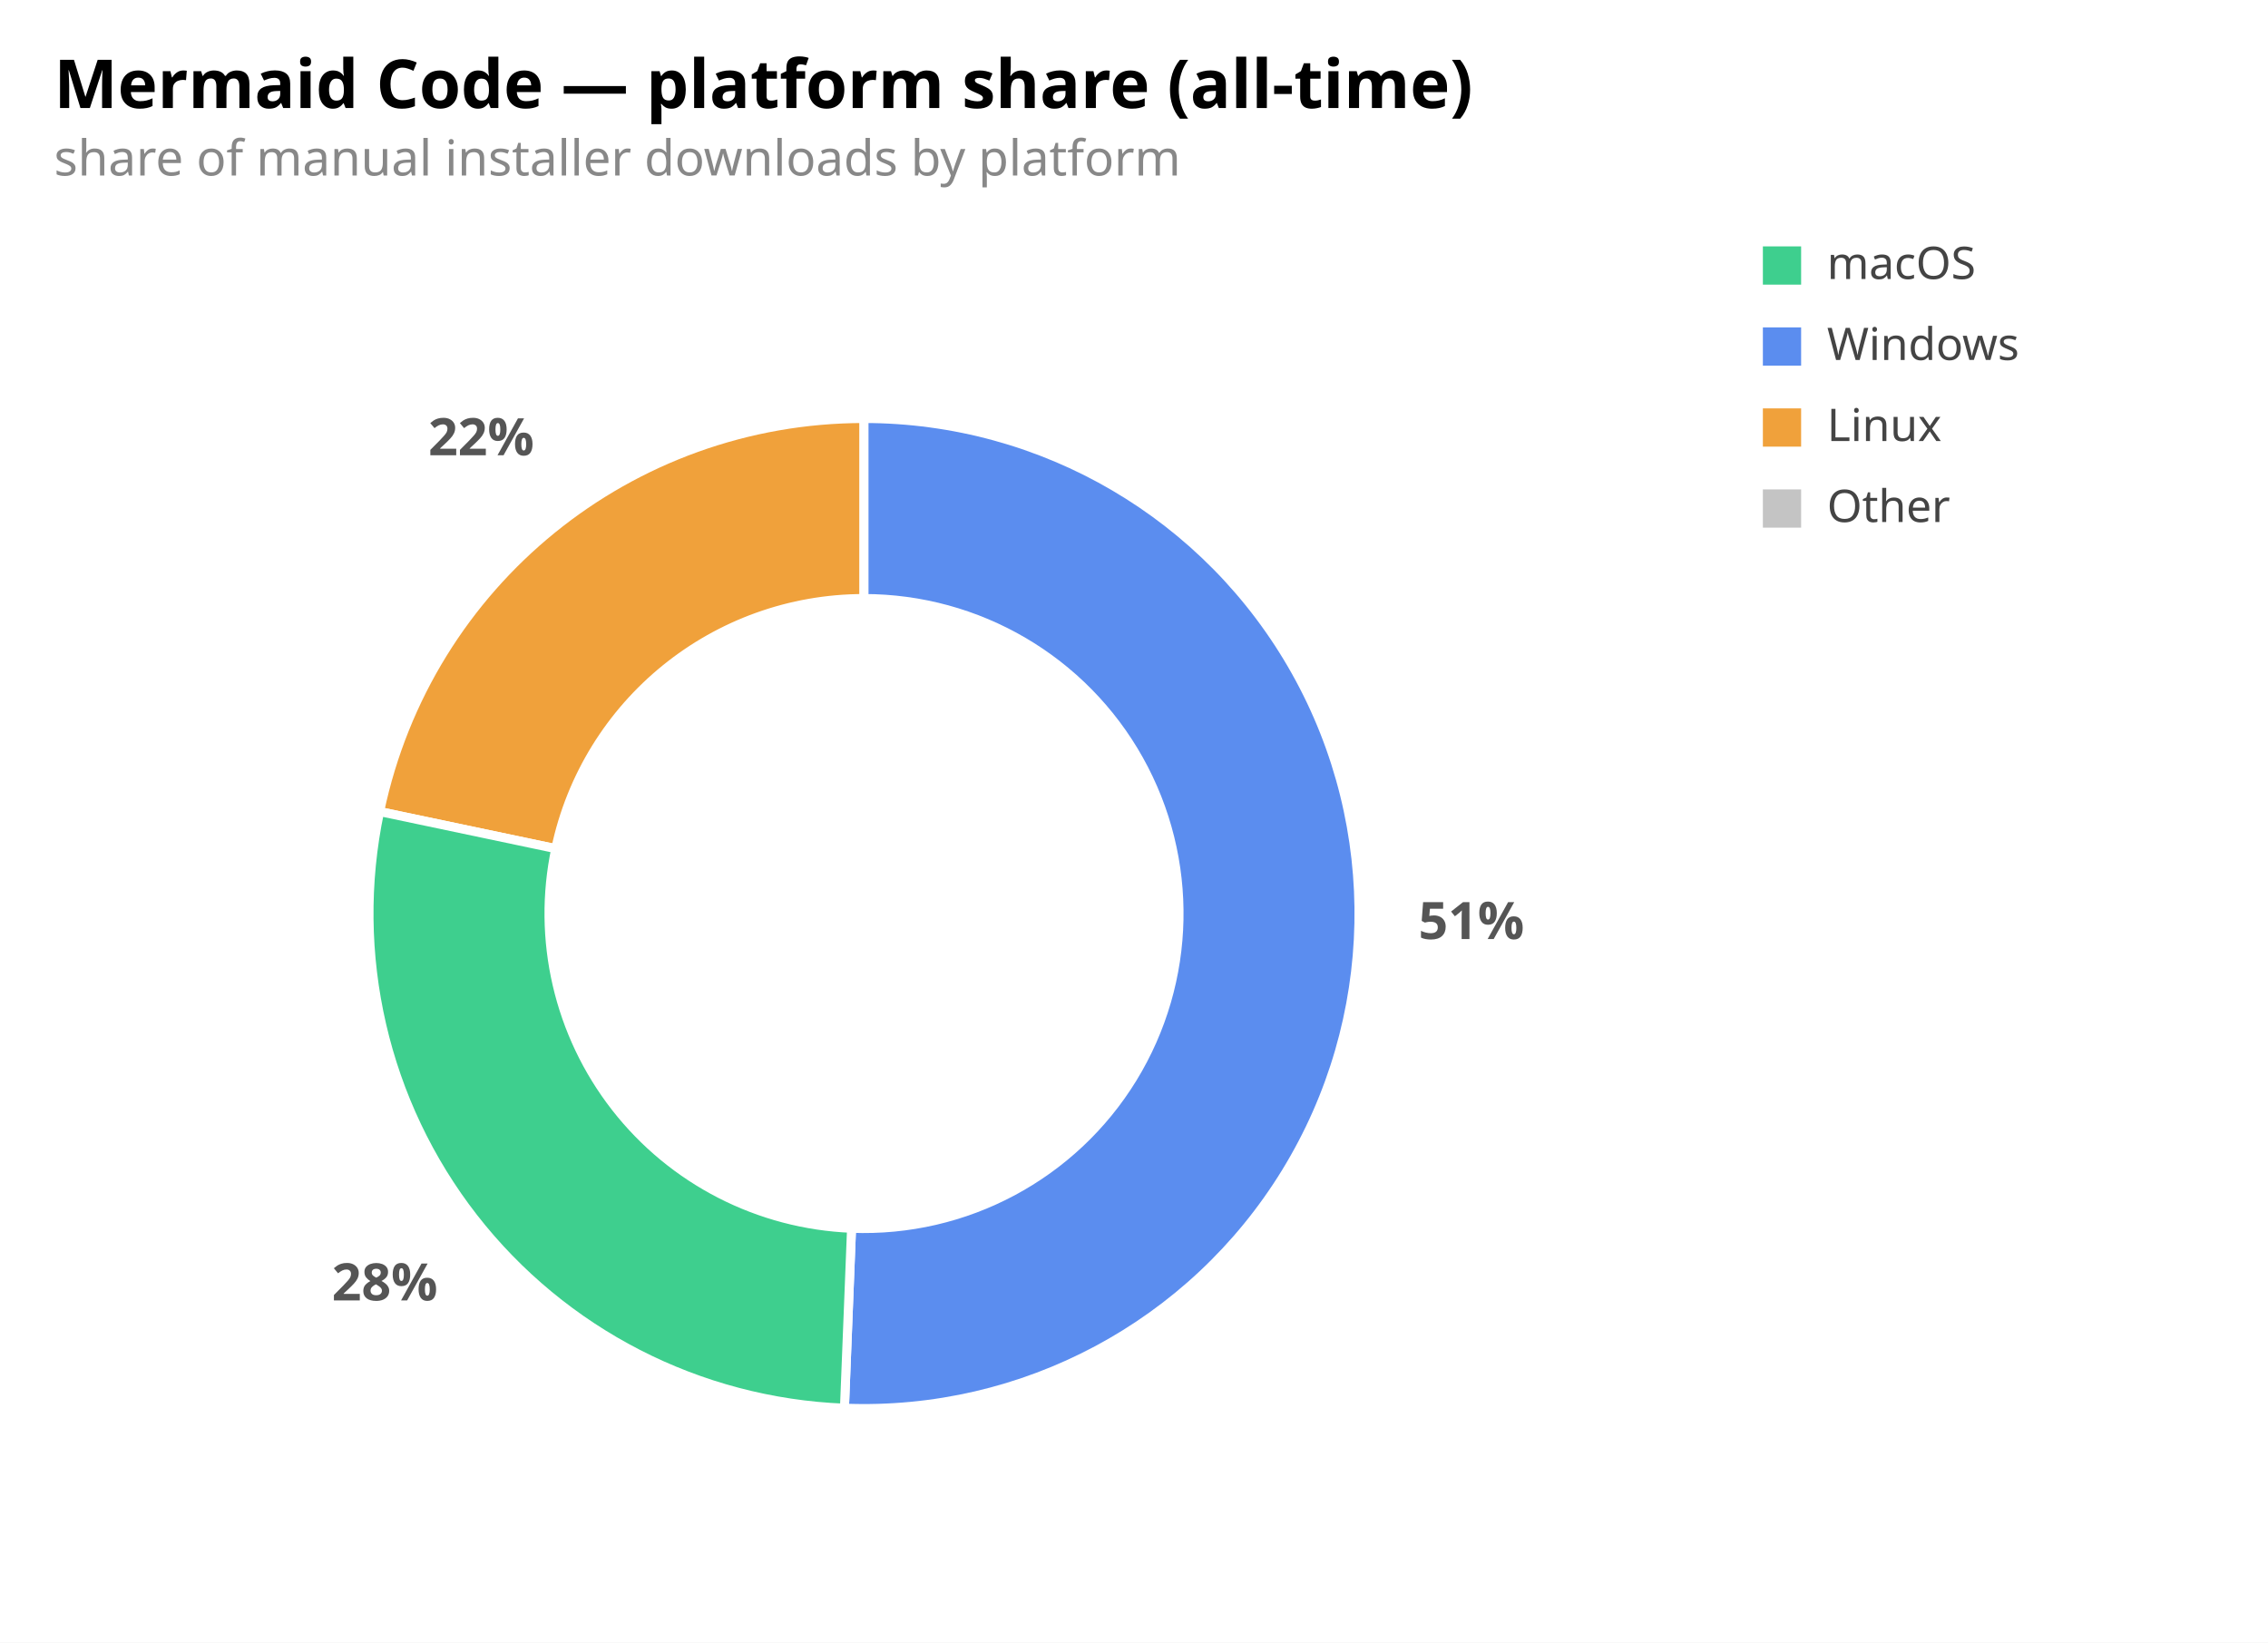
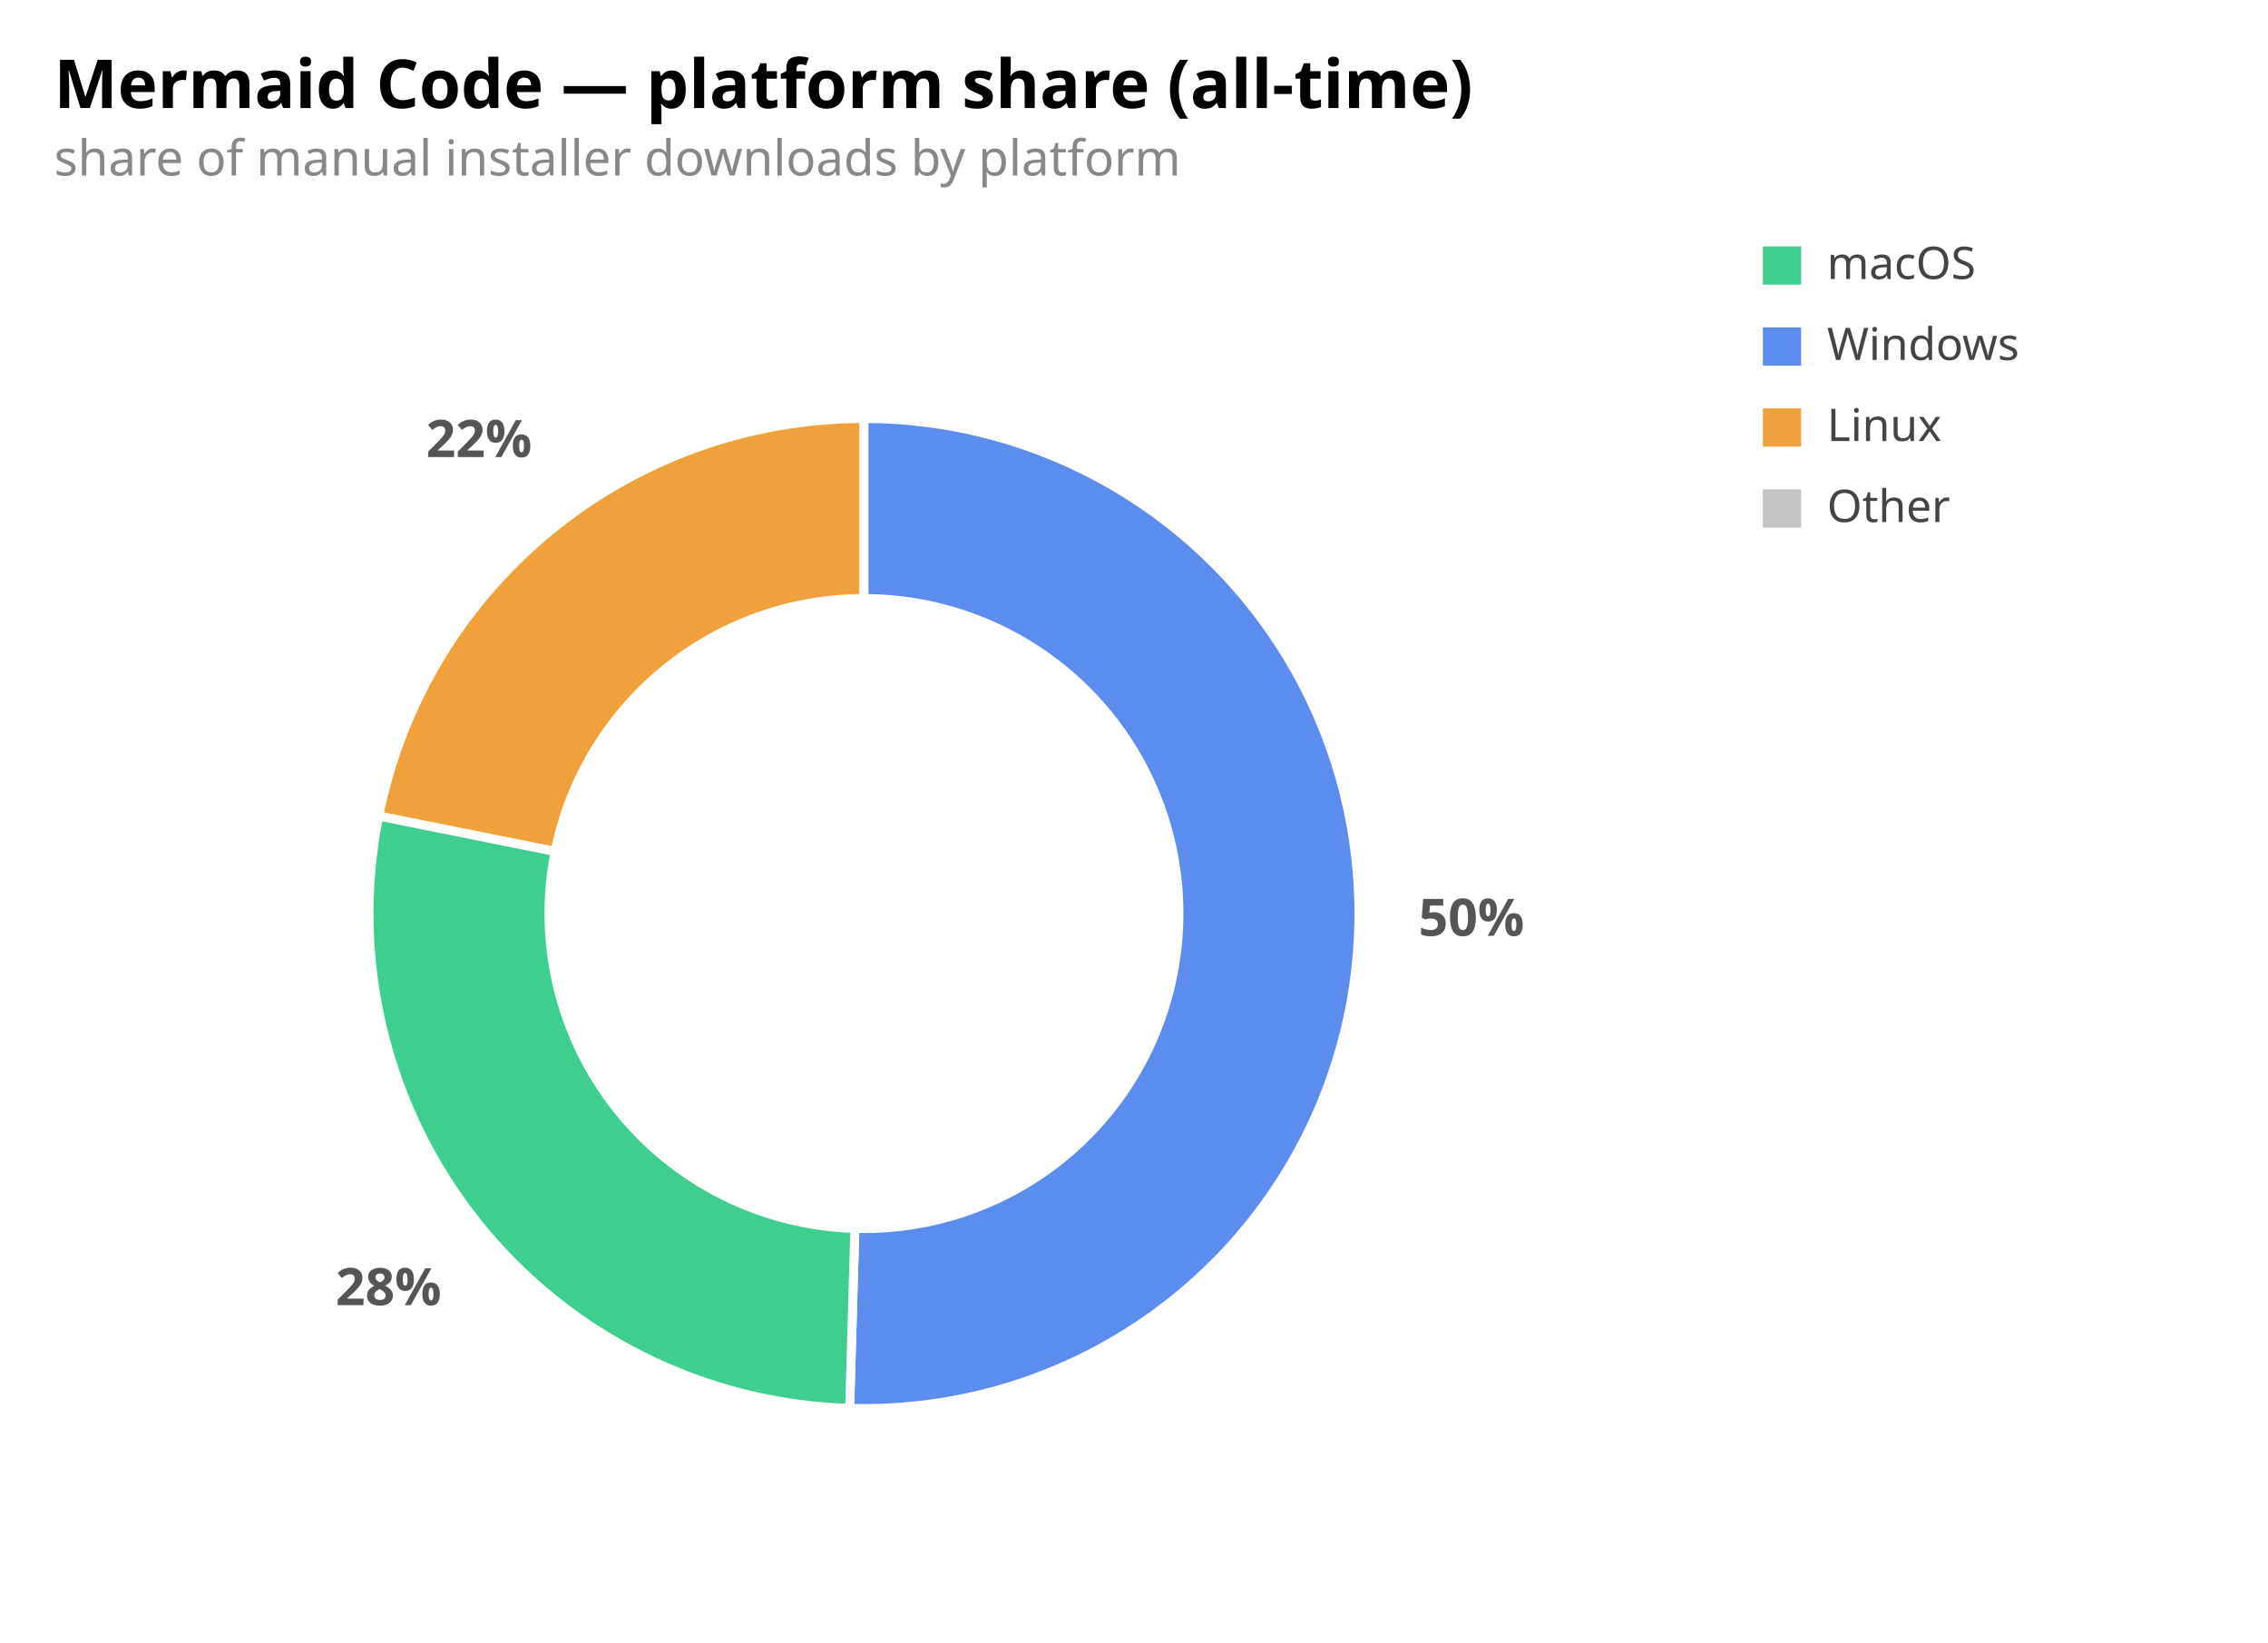
<svg xmlns="http://www.w3.org/2000/svg" version="1.1" class="marks" width="504" height="365" viewBox="0 0 504 365">
  <rect width="504" height="365" fill="white" />
  <g fill="none" stroke-miterlimit="4" transform="translate(12,53)">
    <g class="mark-group role-frame root" role="graphics-object" aria-roledescription="group mark container">
      <g transform="translate(0,0)">
        <path class="background" aria-hidden="true" d="M0,0h360v300h-360Z" />
        <g>
          <g class="mark-arc role-mark layer_0_marks" role="graphics-object" aria-roledescription="arc mark container">
-             <path aria-label="downloads: 69; platform: Linux" role="graphics-symbol" aria-roledescription="arc mark" transform="translate(180,150)" d="M0,-110A110,110,0,0,0,-107.641,-22.658L-68.499,-14.419A70,70,0,0,1,0,-70Z" fill="#f0a13b" stroke="white" stroke-width="2" />
-             <path aria-label="downloads: 161; platform: Windows" role="graphics-symbol" aria-roledescription="arc mark" transform="translate(180,150)" d="M-4.346,109.914A110,110,0,1,0,0,-110L0,-70A70,70,0,1,1,-2.765,69.945Z" fill="#5b8def" stroke="white" stroke-width="2" />
-             <path aria-label="downloads: 88; platform: macOS" role="graphics-symbol" aria-roledescription="arc mark" transform="translate(180,150)" d="M-107.641,-22.658A110,110,0,0,0,-4.346,109.914L-2.765,69.945A70,70,0,0,1,-68.499,-14.419Z" fill="#3ecf8e" stroke="white" stroke-width="2" />
+             <path aria-label="downloads: 71; platform: Linux" role="graphics-symbol" aria-roledescription="arc mark" transform="translate(180,150)" d="M0,-110A110,110,0,0,0,-107.847,-21.655L-68.63,-13.781A70,70,0,0,1,0,-70Z" fill="#f0a13b" stroke="white" stroke-width="2" />
+             <path aria-label="downloads: 164; platform: Windows" role="graphics-symbol" aria-roledescription="arc mark" transform="translate(180,150)" d="M-3.189,109.954A110,110,0,1,0,0,-110L0,-70A70,70,0,1,1,-2.03,69.971Z" fill="#5b8def" stroke="white" stroke-width="2" />
+             <path aria-label="downloads: 90; platform: macOS" role="graphics-symbol" aria-roledescription="arc mark" transform="translate(180,150)" d="M-107.847,-21.655A110,110,0,0,0,-3.189,109.954L-2.03,69.971A70,70,0,0,1,-68.63,-13.781Z" fill="#3ecf8e" stroke="white" stroke-width="2" />
          </g>
          <g class="mark-text role-mark layer_1_marks" role="graphics-object" aria-roledescription="text mark container">
-             <text aria-label="downloads: 69; platform: Linux; frac: 22%" role="graphics-symbol" aria-roledescription="text mark" text-anchor="middle" transform="translate(94.93814,48.16928)" font-family="sans-serif" font-size="11.5px" font-weight="600" fill="#555" opacity="1">22%</text>
-             <text aria-label="downloads: 161; platform: Windows; frac: 51%" role="graphics-symbol" aria-roledescription="text mark" text-anchor="middle" transform="translate(314.9736,155.6672)" font-family="sans-serif" font-size="11.5px" font-weight="600" fill="#555" opacity="1">51%</text>
-             <text aria-label="downloads: 88; platform: macOS; frac: 28%" role="graphics-symbol" aria-roledescription="text mark" text-anchor="middle" transform="translate(73.50916,235.9741)" font-family="sans-serif" font-size="11.5px" font-weight="600" fill="#555" opacity="1">28%</text>
+             <text aria-label="downloads: 71; platform: Linux; frac: 22%" role="graphics-symbol" aria-roledescription="text mark" text-anchor="middle" transform="translate(94.45151,48.56602)" font-family="sans-serif" font-size="11.5px" font-weight="600" fill="#555" opacity="1">22%</text>
+             <text aria-label="downloads: 164; platform: Windows; frac: 50%" role="graphics-symbol" aria-roledescription="text mark" text-anchor="middle" transform="translate(314.9858,154.9574)" font-family="sans-serif" font-size="11.5px" font-weight="600" fill="#555" opacity="1">50%</text>
+             <text aria-label="downloads: 90; platform: macOS; frac: 28%" role="graphics-symbol" aria-roledescription="text mark" text-anchor="middle" transform="translate(74.33662,237.0253)" font-family="sans-serif" font-size="11.5px" font-weight="600" fill="#555" opacity="1">28%</text>
          </g>
          <g class="mark-group role-legend" role="graphics-symbol" aria-roledescription="legend" aria-label="Symbol legend for fill color with 4 values: macOS, Windows, Linux, Other">
            <g transform="translate(378,0)">
              <path class="background" aria-hidden="true" d="M0,0h72v68h-72Z" pointer-events="none" />
              <g>
                <g class="mark-group role-legend-entry">
                  <g transform="translate(0,0)">
                    <path class="background" aria-hidden="true" d="M0,0h0v0h0Z" pointer-events="none" />
                    <g>
                      <g class="mark-group role-scope" role="graphics-object" aria-roledescription="group mark container">
                        <g transform="translate(0,0)">
                          <path class="background" aria-hidden="true" d="M0,0h72v14h-72Z" pointer-events="none" opacity="1" />
                          <g>
                            <g class="mark-symbol role-legend-symbol" pointer-events="none">
                              <path transform="translate(6,6)" d="M-5,-5h10v10h-10Z" fill="#3ecf8e" stroke="white" stroke-width="1.5" opacity="1" />
                            </g>
                            <g class="mark-text role-legend-label" pointer-events="none">
                              <text text-anchor="start" transform="translate(16,9)" font-family="sans-serif" font-size="10px" fill="#444" opacity="1">macOS</text>
                            </g>
                          </g>
                          <path class="foreground" aria-hidden="true" d="" pointer-events="none" display="none" />
                        </g>
                        <g transform="translate(0,18)">
                          <path class="background" aria-hidden="true" d="M0,0h72v14h-72Z" pointer-events="none" opacity="1" />
                          <g>
                            <g class="mark-symbol role-legend-symbol" pointer-events="none">
                              <path transform="translate(6,6)" d="M-5,-5h10v10h-10Z" fill="#5b8def" stroke="white" stroke-width="1.5" opacity="1" />
                            </g>
                            <g class="mark-text role-legend-label" pointer-events="none">
                              <text text-anchor="start" transform="translate(16,9)" font-family="sans-serif" font-size="10px" fill="#444" opacity="1">Windows</text>
                            </g>
                          </g>
                          <path class="foreground" aria-hidden="true" d="" pointer-events="none" display="none" />
                        </g>
                        <g transform="translate(0,36)">
                          <path class="background" aria-hidden="true" d="M0,0h72v14h-72Z" pointer-events="none" opacity="1" />
                          <g>
                            <g class="mark-symbol role-legend-symbol" pointer-events="none">
                              <path transform="translate(6,6)" d="M-5,-5h10v10h-10Z" fill="#f0a13b" stroke="white" stroke-width="1.5" opacity="1" />
                            </g>
                            <g class="mark-text role-legend-label" pointer-events="none">
                              <text text-anchor="start" transform="translate(16,9)" font-family="sans-serif" font-size="10px" fill="#444" opacity="1">Linux</text>
                            </g>
                          </g>
                          <path class="foreground" aria-hidden="true" d="" pointer-events="none" display="none" />
                        </g>
                        <g transform="translate(0,54)">
                          <path class="background" aria-hidden="true" d="M0,0h72v14h-72Z" pointer-events="none" opacity="1" />
                          <g>
                            <g class="mark-symbol role-legend-symbol" pointer-events="none">
                              <path transform="translate(6,6)" d="M-5,-5h10v10h-10Z" fill="#c4c4c4" stroke="white" stroke-width="1.5" opacity="1" />
                            </g>
                            <g class="mark-text role-legend-label" pointer-events="none">
                              <text text-anchor="start" transform="translate(16,9)" font-family="sans-serif" font-size="10px" fill="#444" opacity="1">Other</text>
                            </g>
                          </g>
                          <path class="foreground" aria-hidden="true" d="" pointer-events="none" display="none" />
                        </g>
                      </g>
                    </g>
                    <path class="foreground" aria-hidden="true" d="" pointer-events="none" display="none" />
                  </g>
                </g>
              </g>
              <path class="foreground" aria-hidden="true" d="" pointer-events="none" display="none" />
            </g>
          </g>
          <g class="mark-group role-title">
            <g transform="translate(0,-41)">
              <path class="background" aria-hidden="true" d="M0,0h0v0h0Z" pointer-events="none" />
              <g>
                <g class="mark-text role-title-text" role="graphics-symbol" aria-roledescription="title" aria-label="Title text 'Mermaid Code — platform share (all-time)'" pointer-events="none">
                  <text text-anchor="start" transform="translate(0,12)" font-family="sans-serif" font-size="15px" font-weight="600" fill="#000" opacity="1">Mermaid Code — platform share (all-time)</text>
                </g>
                <g class="mark-text role-title-subtitle" role="graphics-symbol" aria-roledescription="subtitle" aria-label="Subtitle text 'share of manual installer downloads by platform'" pointer-events="none">
                  <text text-anchor="start" transform="translate(0,27)" font-family="sans-serif" font-size="11px" fill="#888" opacity="1">share of manual installer downloads by platform</text>
                </g>
              </g>
              <path class="foreground" aria-hidden="true" d="" pointer-events="none" display="none" />
            </g>
          </g>
        </g>
        <path class="foreground" aria-hidden="true" d="" display="none" />
      </g>
    </g>
  </g>
</svg>
